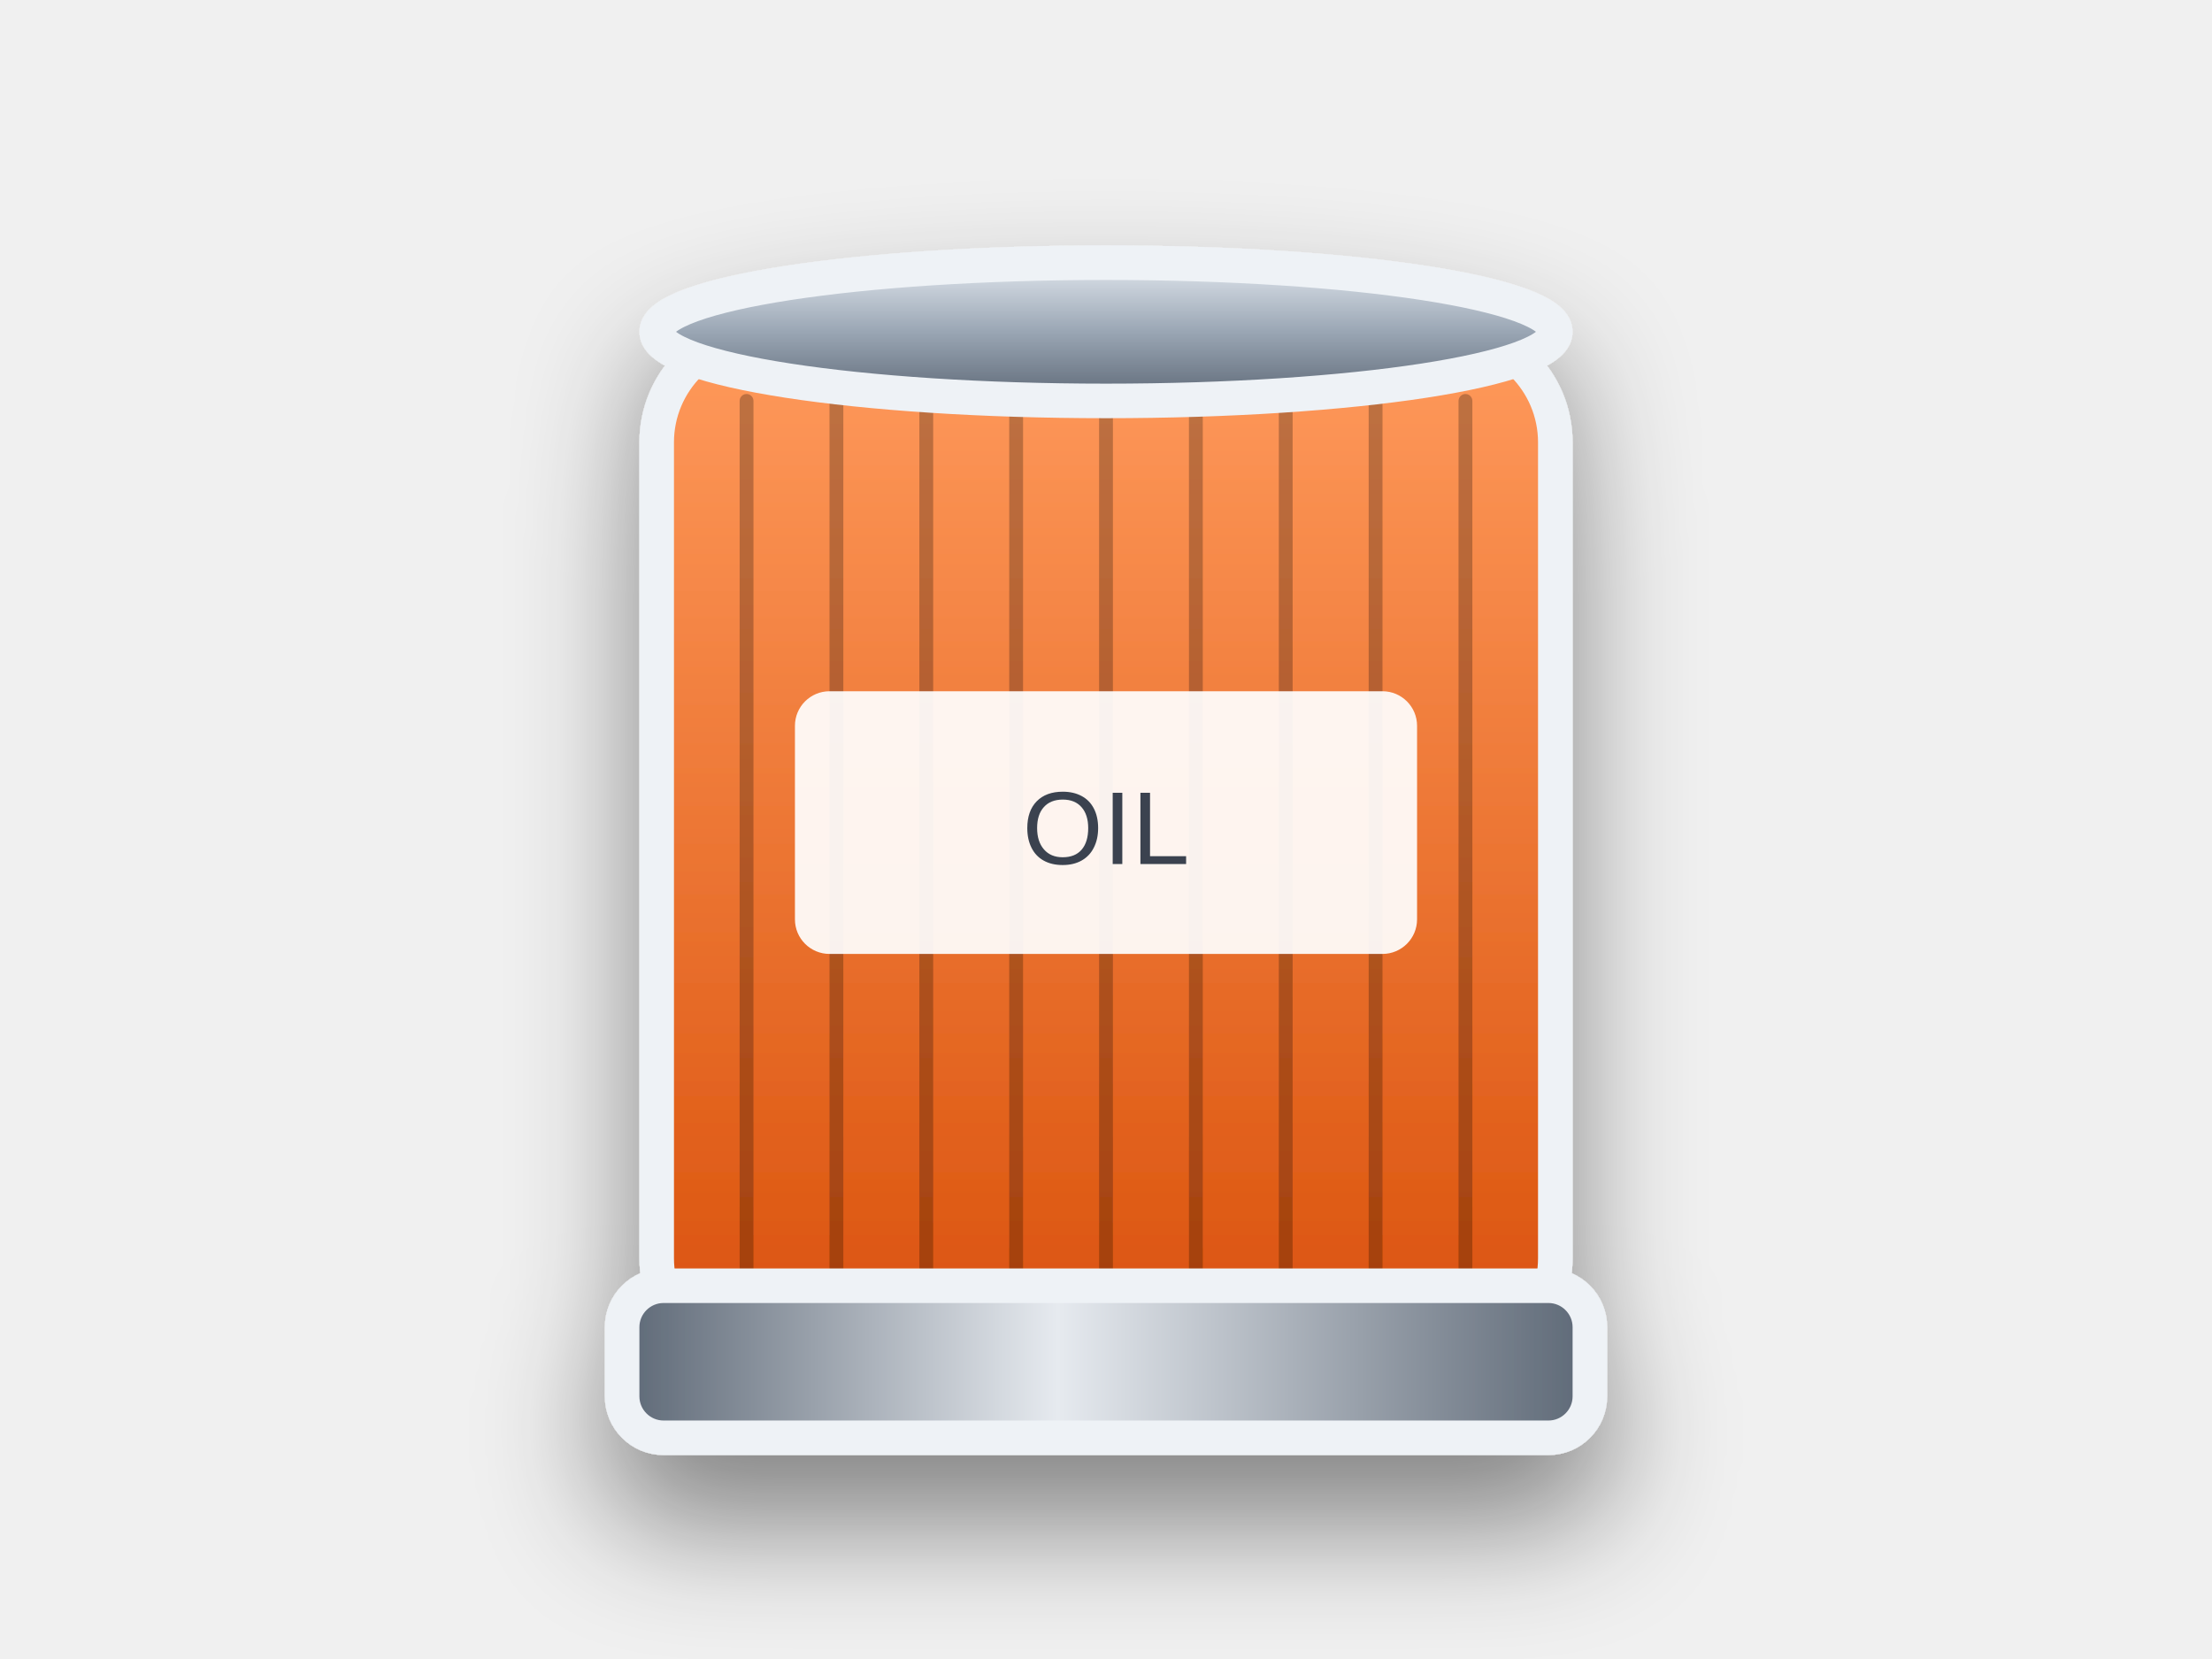
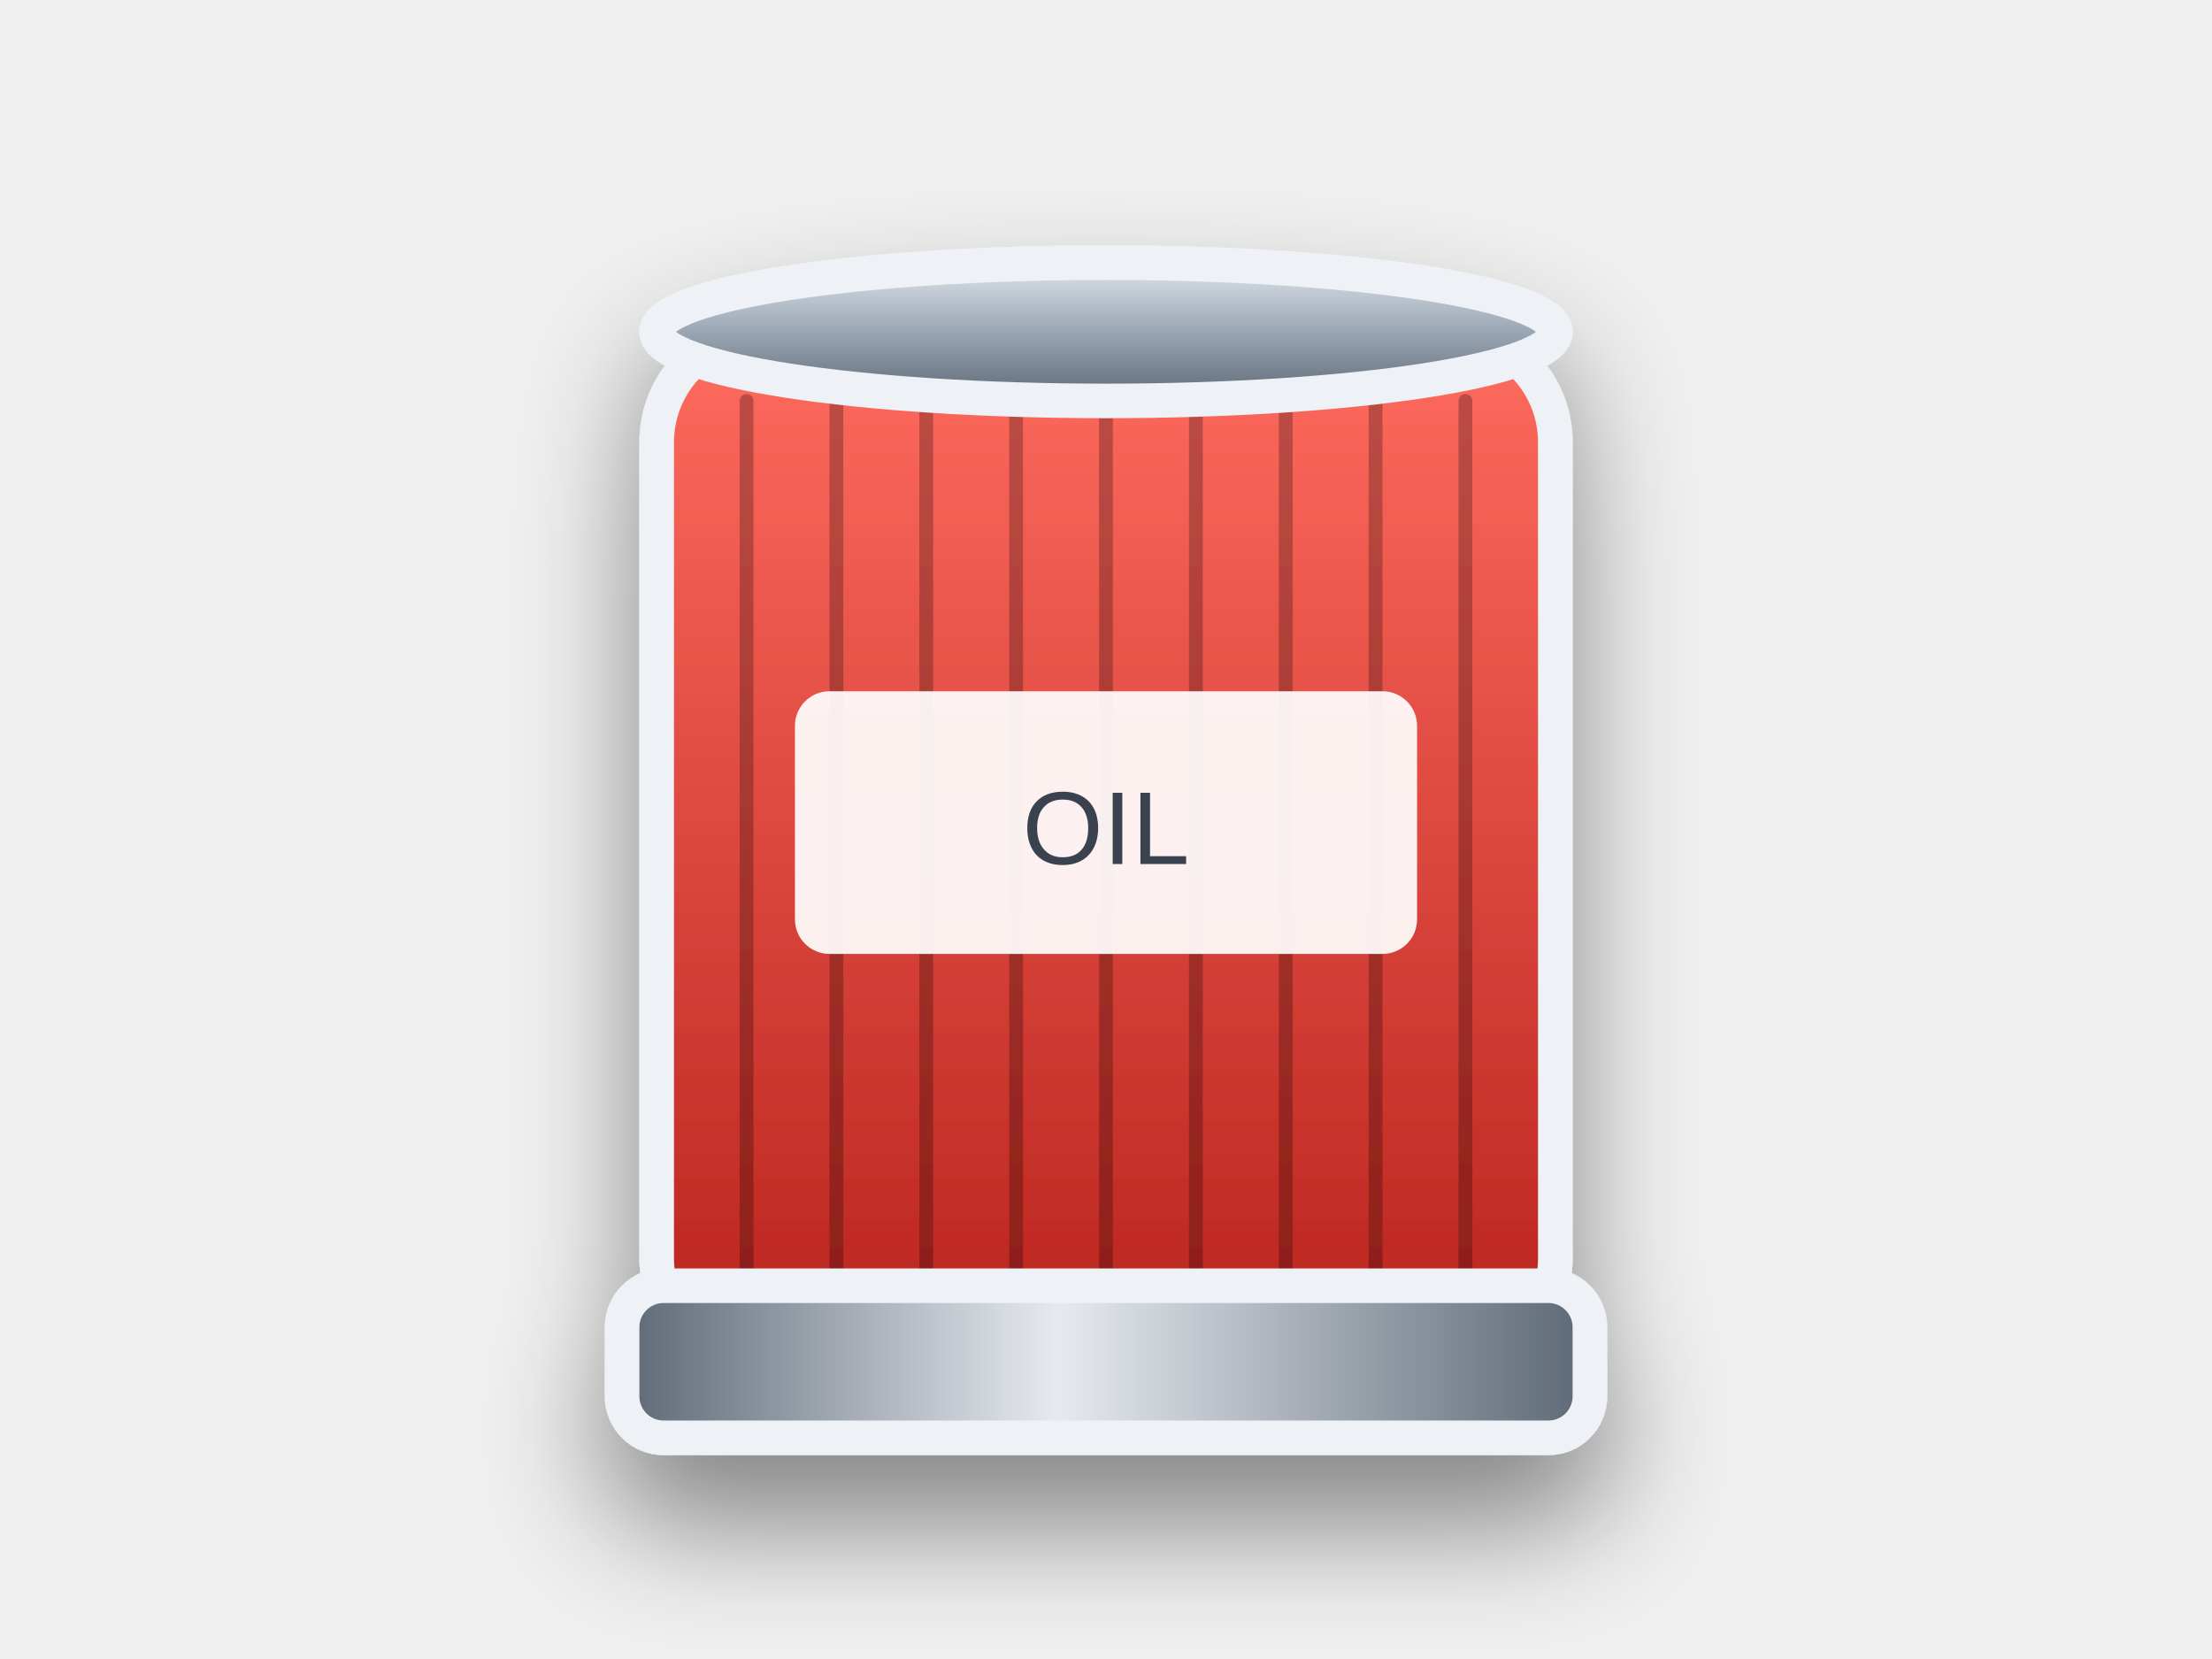
<svg xmlns="http://www.w3.org/2000/svg" viewBox="0 0 320 240" fill="none">
  <defs>
    <linearGradient id="met" x1="0" y1="0" x2="0" y2="1">
      <stop offset="0" stop-color="#dfe5ec" />
      <stop offset=".5" stop-color="#9aa6b4" />
      <stop offset="1" stop-color="#5d6876" />
    </linearGradient>
    <linearGradient id="metH" x1="0" y1="0" x2="1" y2="0">
      <stop offset="0" stop-color="#5d6876" />
      <stop offset=".45" stop-color="#e6eaef" />
      <stop offset="1" stop-color="#5d6876" />
    </linearGradient>
    <linearGradient id="acc" x1="0" y1="0" x2="0" y2="1">
-       <stop offset="0" stop-color="#ff9a5c" />
-       <stop offset="1" stop-color="#d9500a" />
+       <stop offset="0" stop-color="#ff6b5f" />
+       <stop offset="1" stop-color="#b8221c" />
    </linearGradient>
    <linearGradient id="dark" x1="0" y1="0" x2="0" y2="1">
      <stop offset="0" stop-color="#3a434f" />
      <stop offset="1" stop-color="#1b2027" />
    </linearGradient>
    <radialGradient id="glass" cx=".35" cy=".35" r=".8">
      <stop offset="0" stop-color="#ffffff" stop-opacity=".9" />
      <stop offset=".5" stop-color="#cfe6ff" stop-opacity=".35" />
      <stop offset="1" stop-color="#5cb8ff" stop-opacity=".15" />
    </radialGradient>
    <filter id="sh" x="-20%" y="-20%" width="140%" height="160%">
      <feDropShadow dx="0" dy="10" stdDeviation="9" flood-color="#000" flood-opacity=".45" />
    </filter>
  </defs>
  <g filter="url(#sh)">
    <rect x="95" y="48" width="130" height="150" rx="16" fill="url(#acc)" stroke="#eef2f6" stroke-width="5" stroke-linejoin="round" stroke-linecap="round" />
    <line x1="108" y1="58" x2="108" y2="188" stroke="rgba(0,0,0,.25)" stroke-width="2" stroke-linejoin="round" stroke-linecap="round" />
    <line x1="121" y1="58" x2="121" y2="188" stroke="rgba(0,0,0,.25)" stroke-width="2" stroke-linejoin="round" stroke-linecap="round" />
    <line x1="134" y1="58" x2="134" y2="188" stroke="rgba(0,0,0,.25)" stroke-width="2" stroke-linejoin="round" stroke-linecap="round" />
    <line x1="147" y1="58" x2="147" y2="188" stroke="rgba(0,0,0,.25)" stroke-width="2" stroke-linejoin="round" stroke-linecap="round" />
    <line x1="160" y1="58" x2="160" y2="188" stroke="rgba(0,0,0,.25)" stroke-width="2" stroke-linejoin="round" stroke-linecap="round" />
    <line x1="173" y1="58" x2="173" y2="188" stroke="rgba(0,0,0,.25)" stroke-width="2" stroke-linejoin="round" stroke-linecap="round" />
    <line x1="186" y1="58" x2="186" y2="188" stroke="rgba(0,0,0,.25)" stroke-width="2" stroke-linejoin="round" stroke-linecap="round" />
    <line x1="199" y1="58" x2="199" y2="188" stroke="rgba(0,0,0,.25)" stroke-width="2" stroke-linejoin="round" stroke-linecap="round" />
    <line x1="212" y1="58" x2="212" y2="188" stroke="rgba(0,0,0,.25)" stroke-width="2" stroke-linejoin="round" stroke-linecap="round" />
    <rect x="90" y="186" width="140" height="22" rx="6" fill="url(#metH)" stroke="#eef2f6" stroke-width="5" stroke-linejoin="round" stroke-linecap="round" />
    <ellipse cx="160" cy="48" rx="65" ry="10" fill="url(#met)" stroke="#eef2f6" stroke-width="5" stroke-linejoin="round" stroke-linecap="round" />
    <rect x="115" y="100" width="90" height="38" rx="5" fill="#fff" opacity=".92" />
    <text x="160" y="125" text-anchor="middle" font-family="Arial Black,Arial" font-size="15" fill="#3a434f">OIL</text>
  </g>
</svg>
